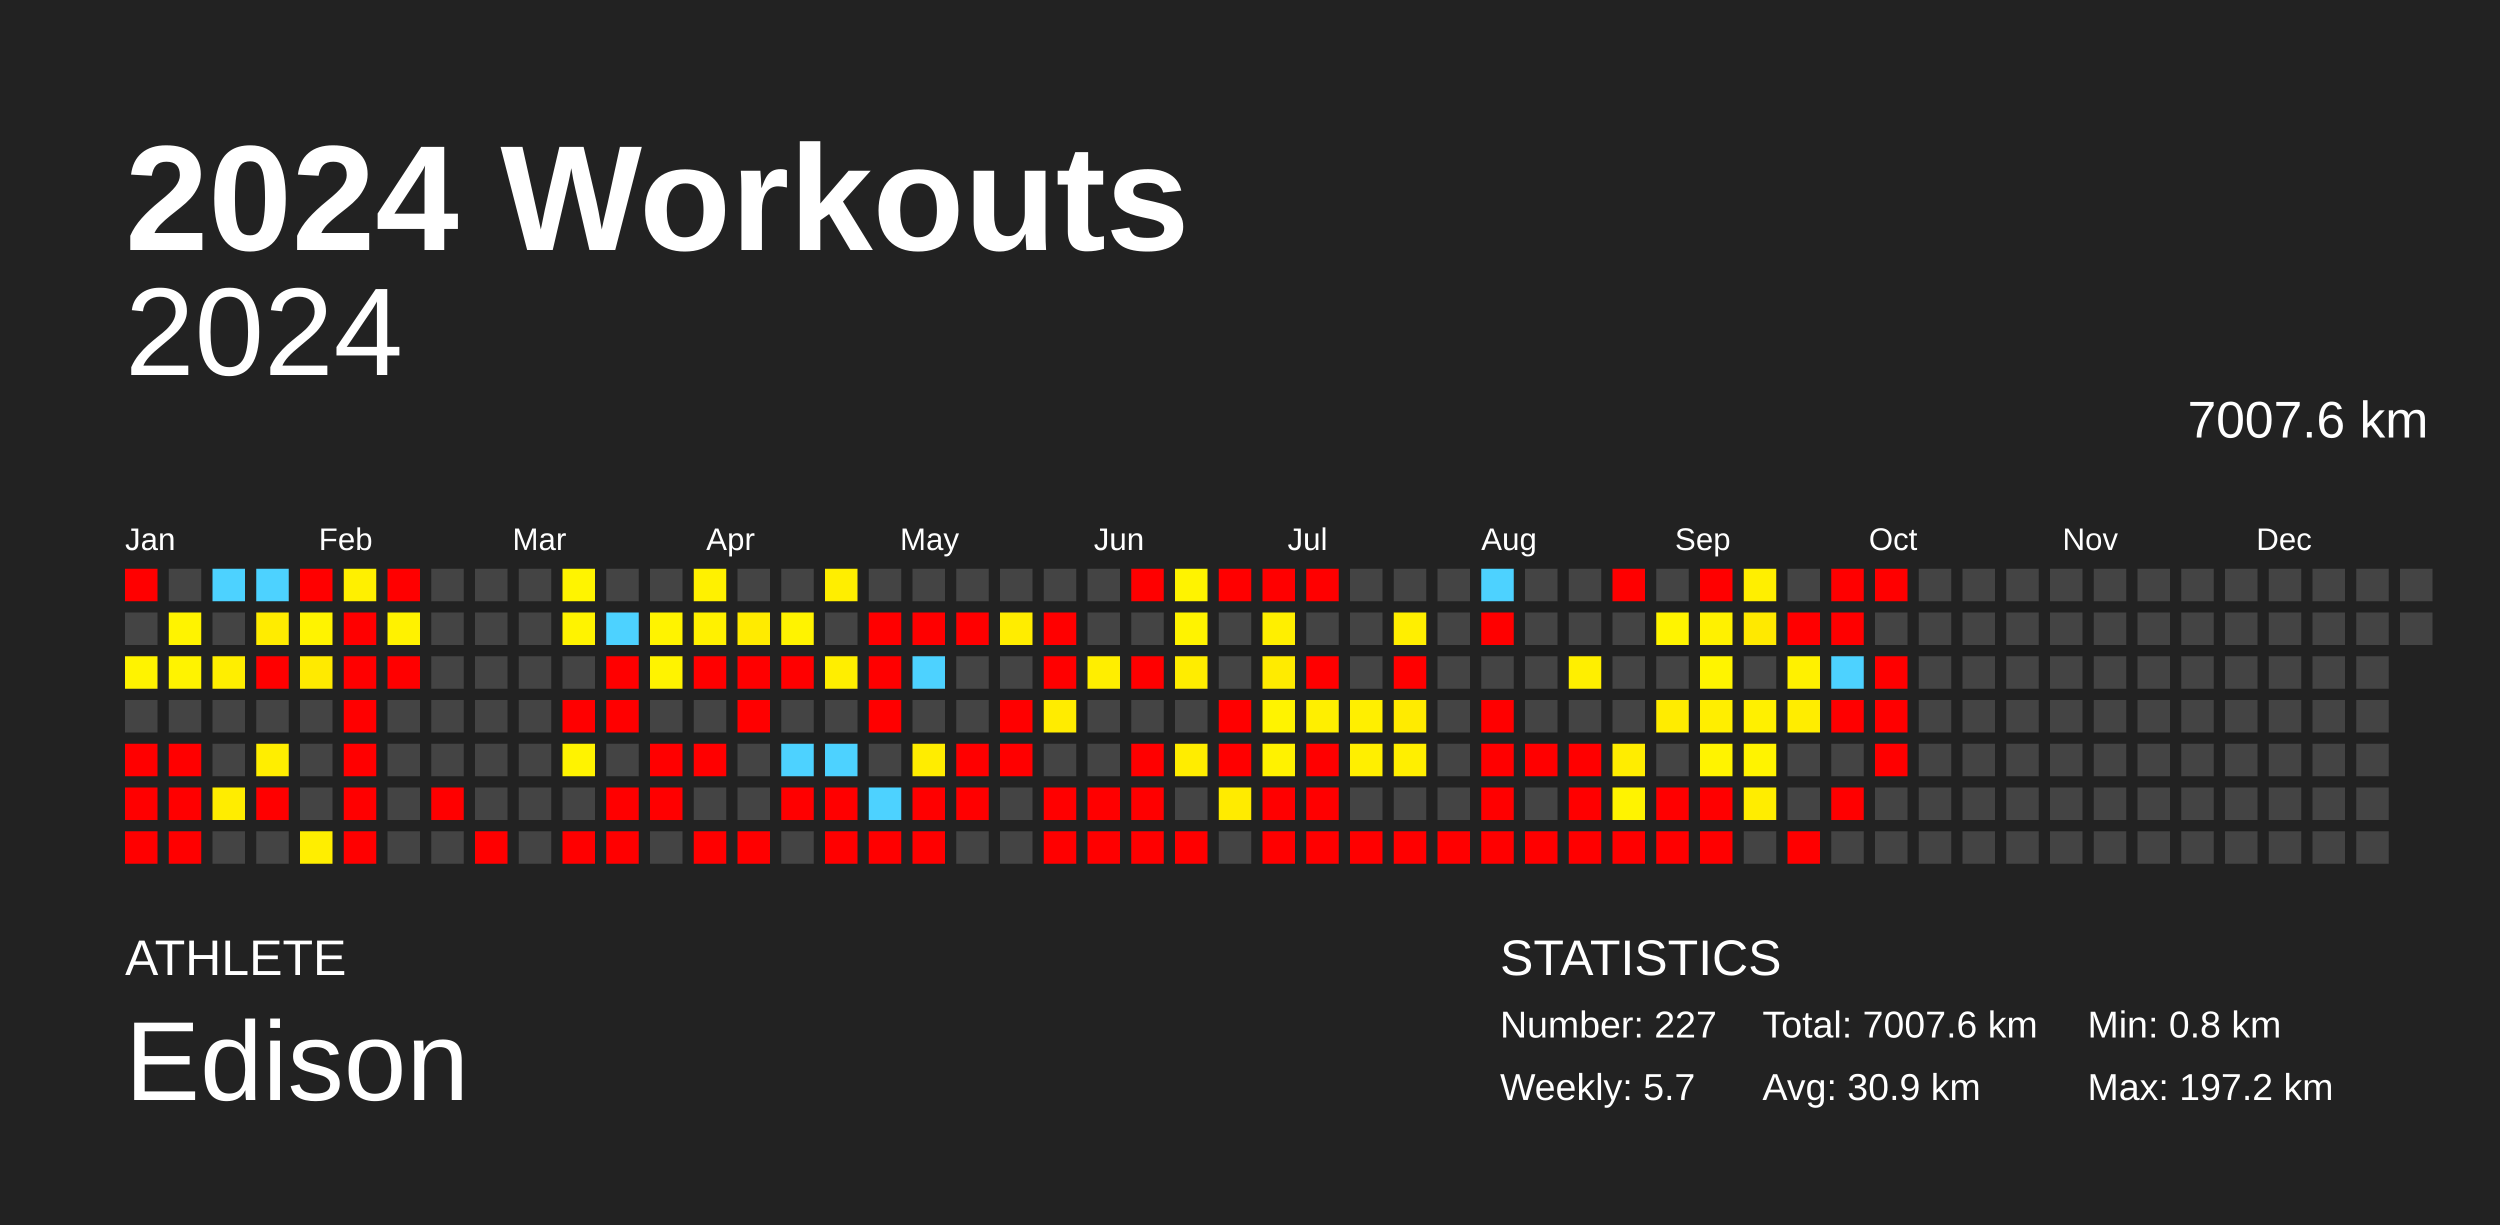
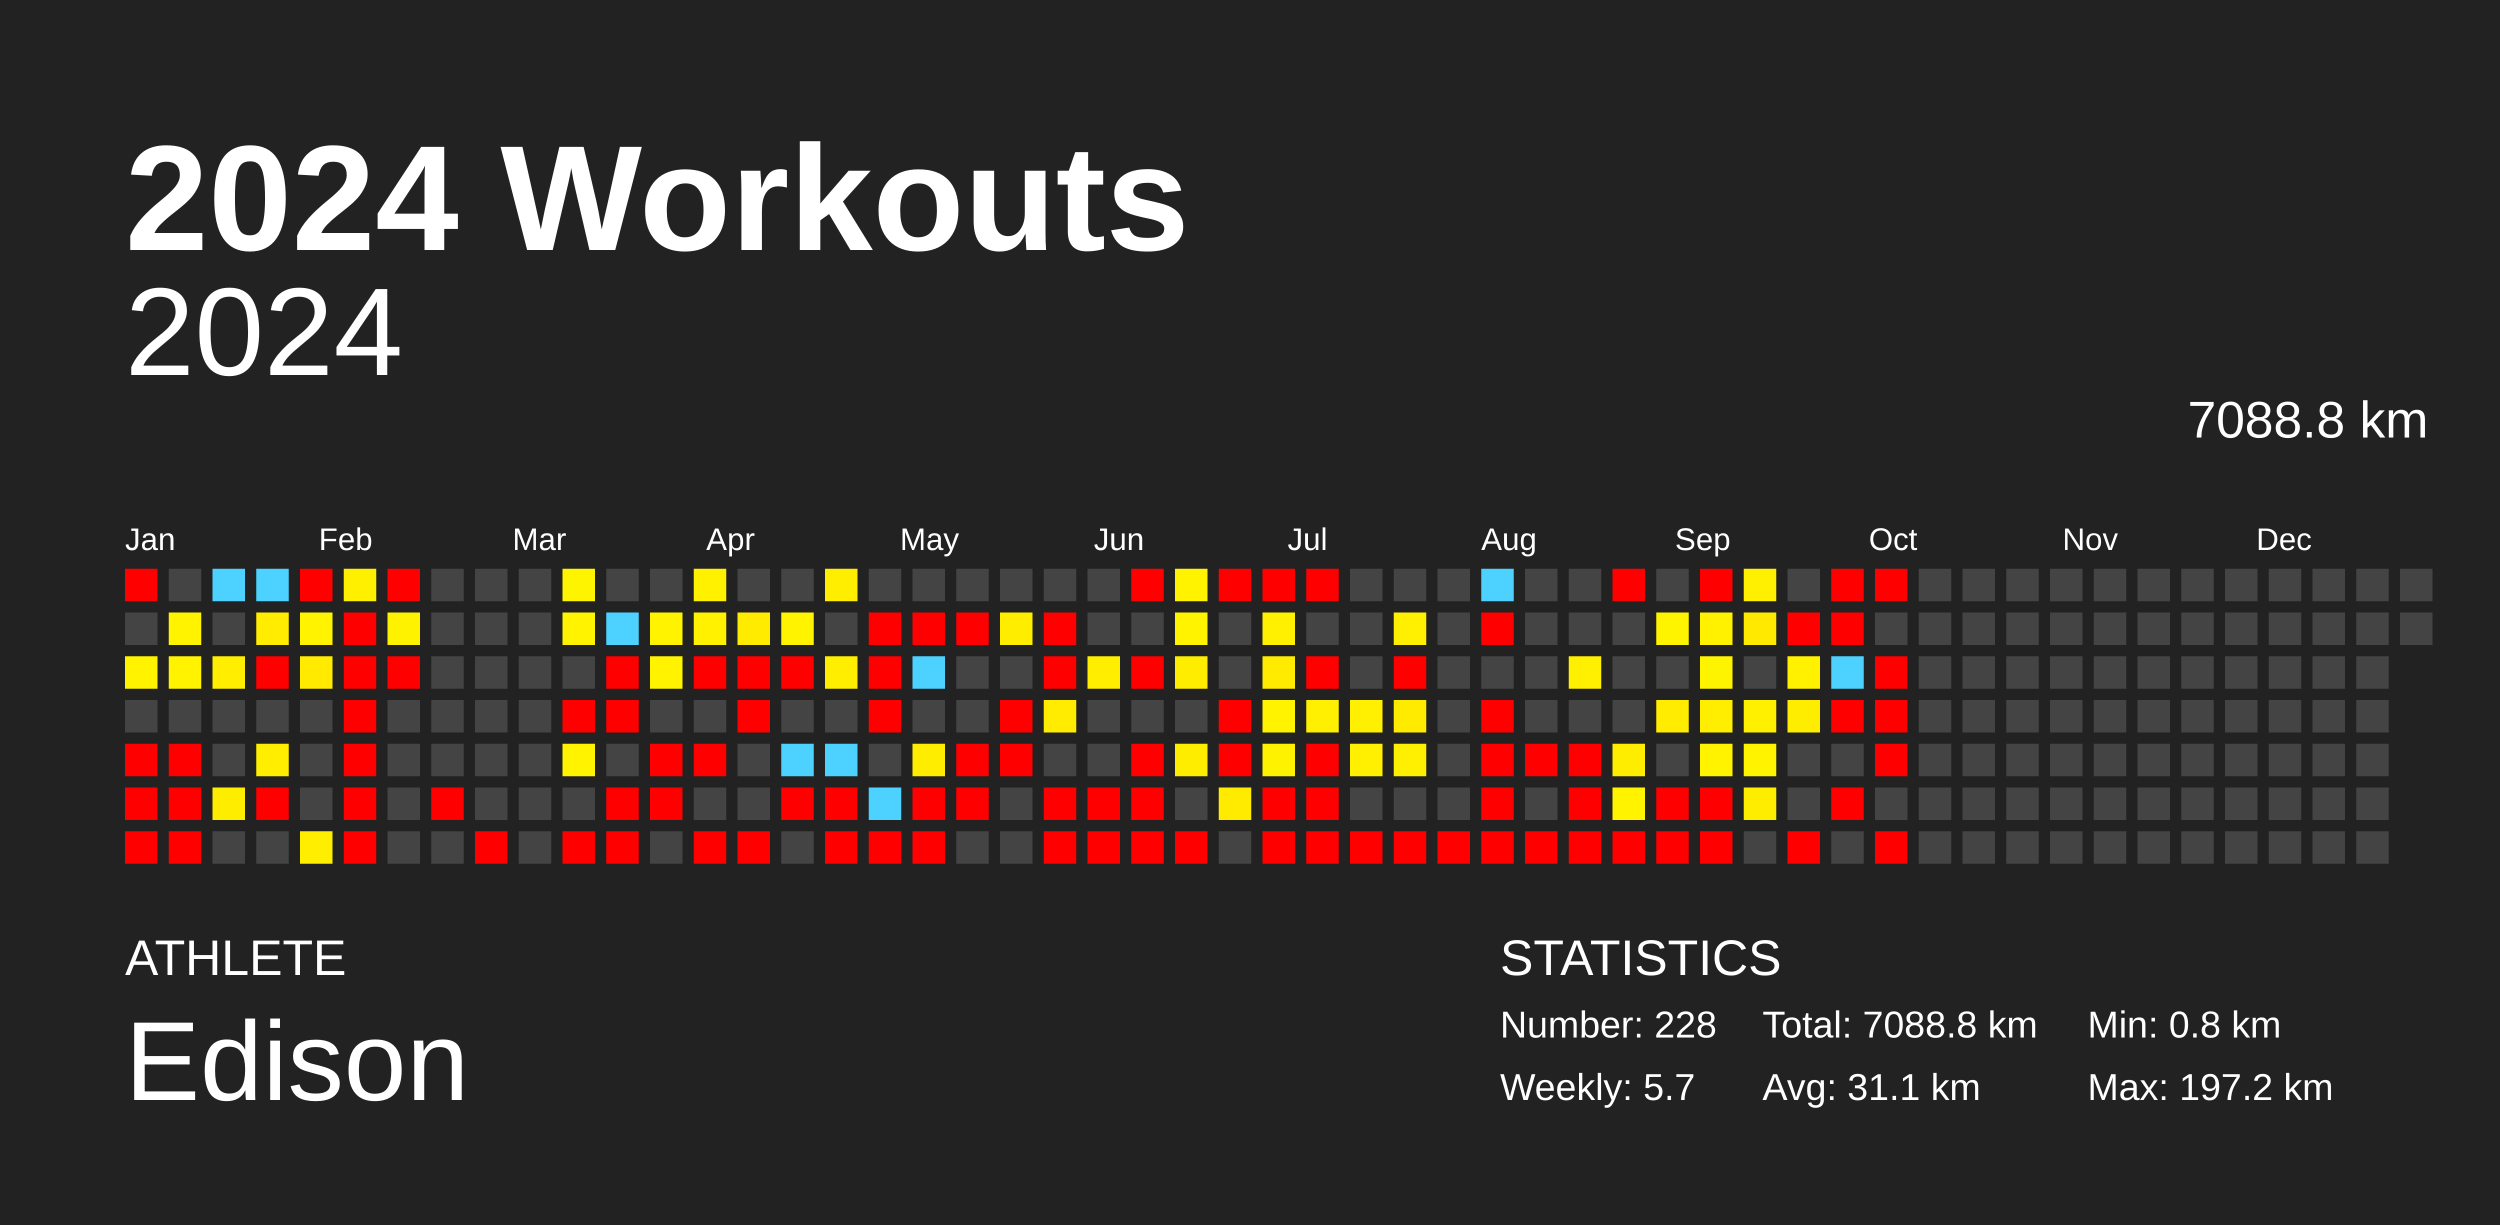
<svg xmlns="http://www.w3.org/2000/svg" baseProfile="full" height="98mm" version="1.1" viewBox="0,0,200,98" width="200mm">
  <defs />
  <rect fill="#222222" height="98" width="200" x="0" y="0" />
  <text fill="#FFFFFF" style="font-size:12px; font-family:Arial; font-weight:bold;" x="10" y="20">2024 Workouts</text>
  <text fill="#FFFFFF" style="font-size:4px; font-family:Arial" x="10" y="78">ATHLETE</text>
  <text fill="#FFFFFF" style="font-size:9px; font-family:Arial" x="10" y="88">Edison</text>
  <text fill="#FFFFFF" style="font-size:4px; font-family:Arial" x="120" y="78">STATISTICS</text>
-   <text fill="#FFFFFF" style="font-size:3px; font-family:Arial" x="120" y="83">Number: 227</text>
+   <text fill="#FFFFFF" style="font-size:3px; font-family:Arial" x="120" y="83">Number: 228</text>
  <text fill="#FFFFFF" style="font-size:3px; font-family:Arial" x="120" y="88">Weekly: 5.7</text>
-   <text fill="#FFFFFF" style="font-size:3px; font-family:Arial" x="141" y="83">Total: 7007.6 km</text>
-   <text fill="#FFFFFF" style="font-size:3px; font-family:Arial" x="141" y="88">Avg: 30.9 km</text>
+   <text fill="#FFFFFF" style="font-size:3px; font-family:Arial" x="141" y="83">Total: 7088.8 km</text>
+   <text fill="#FFFFFF" style="font-size:3px; font-family:Arial" x="141" y="88">Avg: 31.1 km</text>
  <text fill="#FFFFFF" style="font-size:3px; font-family:Arial" x="167" y="83">Min: 0.8 km</text>
  <text fill="#FFFFFF" style="font-size:3px; font-family:Arial" x="167" y="88">Max: 197.2 km</text>
  <text alignment-baseline="hanging" fill="#FFFFFF" style="font-size:10.0px; font-family:Arial;" x="10" y="30">2024</text>
-   <text alignment-baseline="hanging" fill="#FFFFFF" style="font-size:4.125px; font-family:Arial;" x="175" y="35">7007.6 km</text>
+   <text alignment-baseline="hanging" fill="#FFFFFF" style="font-size:4.125px; font-family:Arial;" x="175" y="35">7088.8 km</text>
  <text fill="#FFFFFF" style="font-size:2.5px; font-family:Arial" x="10.0" y="44">Jan</text>
  <text fill="#FFFFFF" style="font-size:2.5px; font-family:Arial" x="25.5" y="44">Feb</text>
  <text fill="#FFFFFF" style="font-size:2.5px; font-family:Arial" x="41.0" y="44">Mar</text>
  <text fill="#FFFFFF" style="font-size:2.5px; font-family:Arial" x="56.5" y="44">Apr</text>
  <text fill="#FFFFFF" style="font-size:2.5px; font-family:Arial" x="72.0" y="44">May</text>
  <text fill="#FFFFFF" style="font-size:2.5px; font-family:Arial" x="87.5" y="44">Jun</text>
  <text fill="#FFFFFF" style="font-size:2.5px; font-family:Arial" x="103.0" y="44">Jul</text>
  <text fill="#FFFFFF" style="font-size:2.5px; font-family:Arial" x="118.5" y="44">Aug</text>
  <text fill="#FFFFFF" style="font-size:2.5px; font-family:Arial" x="134.0" y="44">Sep</text>
  <text fill="#FFFFFF" style="font-size:2.5px; font-family:Arial" x="149.5" y="44">Oct</text>
  <text fill="#FFFFFF" style="font-size:2.5px; font-family:Arial" x="165.0" y="44">Nov</text>
  <text fill="#FFFFFF" style="font-size:2.5px; font-family:Arial" x="180.5" y="44">Dec</text>
  <rect fill="red" height="2.6" width="2.6" x="10.0" y="45.5" />
  <rect fill="#444444" height="2.6" width="2.6" x="10.0" y="49.0" />
  <rect fill="#fff300" height="2.6" width="2.6" x="10.0" y="52.5" />
  <rect fill="#444444" height="2.6" width="2.6" x="10.0" y="56.0" />
  <rect fill="red" height="2.6" width="2.6" x="10.0" y="59.5" />
  <rect fill="red" height="2.6" width="2.6" x="10.0" y="63.0" />
  <rect fill="red" height="2.6" width="2.6" x="10.0" y="66.5" />
  <rect fill="#444444" height="2.6" width="2.6" x="13.5" y="45.5" />
  <rect fill="#fff300" height="2.6" width="2.6" x="13.5" y="49.0" />
  <rect fill="#fff300" height="2.6" width="2.6" x="13.5" y="52.5" />
  <rect fill="#444444" height="2.6" width="2.6" x="13.5" y="56.0" />
  <rect fill="red" height="2.6" width="2.6" x="13.5" y="59.5" />
  <rect fill="red" height="2.6" width="2.6" x="13.5" y="63.0" />
  <rect fill="red" height="2.6" width="2.6" x="13.5" y="66.5" />
  <rect fill="#4dd2ff" height="2.6" width="2.6" x="17.0" y="45.5" />
  <rect fill="#444444" height="2.6" width="2.6" x="17.0" y="49.0" />
  <rect fill="#ffee00" height="2.6" width="2.6" x="17.0" y="52.5" />
  <rect fill="#444444" height="2.6" width="2.6" x="17.0" y="56.0" />
  <rect fill="#444444" height="2.6" width="2.6" x="17.0" y="59.5" />
  <rect fill="#ffed00" height="2.6" width="2.6" x="17.0" y="63.0" />
  <rect fill="#444444" height="2.6" width="2.6" x="17.0" y="66.5" />
  <rect fill="#4dd2ff" height="2.6" width="2.6" x="20.5" y="45.5" />
  <rect fill="#ffec00" height="2.6" width="2.6" x="20.5" y="49.0" />
  <rect fill="red" height="2.6" width="2.6" x="20.5" y="52.5" />
  <rect fill="#444444" height="2.6" width="2.6" x="20.5" y="56.0" />
  <rect fill="#ffee00" height="2.6" width="2.6" x="20.5" y="59.5" />
  <rect fill="red" height="2.6" width="2.6" x="20.5" y="63.0" />
  <rect fill="#444444" height="2.6" width="2.6" x="20.5" y="66.5" />
  <rect fill="red" height="2.6" width="2.6" x="24.0" y="45.5" />
  <rect fill="#fff300" height="2.6" width="2.6" x="24.0" y="49.0" />
  <rect fill="#ffea00" height="2.6" width="2.6" x="24.0" y="52.5" />
  <rect fill="#444444" height="2.6" width="2.6" x="24.0" y="56.0" />
  <rect fill="#444444" height="2.6" width="2.6" x="24.0" y="59.5" />
  <rect fill="#444444" height="2.6" width="2.6" x="24.0" y="63.0" />
  <rect fill="#ffee00" height="2.6" width="2.6" x="24.0" y="66.5" />
  <rect fill="#fff000" height="2.6" width="2.6" x="27.5" y="45.5" />
  <rect fill="red" height="2.6" width="2.6" x="27.5" y="49.0" />
  <rect fill="red" height="2.6" width="2.6" x="27.5" y="52.5" />
  <rect fill="red" height="2.6" width="2.6" x="27.5" y="56.0" />
  <rect fill="red" height="2.6" width="2.6" x="27.5" y="59.5" />
  <rect fill="red" height="2.6" width="2.6" x="27.5" y="63.0" />
  <rect fill="red" height="2.6" width="2.6" x="27.5" y="66.5" />
  <rect fill="red" height="2.6" width="2.6" x="31.0" y="45.5" />
  <rect fill="#fff200" height="2.6" width="2.6" x="31.0" y="49.0" />
  <rect fill="red" height="2.6" width="2.6" x="31.0" y="52.5" />
  <rect fill="#444444" height="2.6" width="2.6" x="31.0" y="56.0" />
  <rect fill="#444444" height="2.6" width="2.6" x="31.0" y="59.5" />
  <rect fill="#444444" height="2.6" width="2.6" x="31.0" y="63.0" />
  <rect fill="#444444" height="2.6" width="2.6" x="31.0" y="66.5" />
  <rect fill="#444444" height="2.6" width="2.6" x="34.5" y="45.5" />
  <rect fill="#444444" height="2.6" width="2.6" x="34.5" y="49.0" />
  <rect fill="#444444" height="2.6" width="2.6" x="34.5" y="52.5" />
  <rect fill="#444444" height="2.6" width="2.6" x="34.5" y="56.0" />
  <rect fill="#444444" height="2.6" width="2.6" x="34.5" y="59.5" />
  <rect fill="red" height="2.6" width="2.6" x="34.5" y="63.0" />
  <rect fill="#444444" height="2.6" width="2.6" x="34.5" y="66.5" />
  <rect fill="#444444" height="2.6" width="2.6" x="38.0" y="45.5" />
  <rect fill="#444444" height="2.6" width="2.6" x="38.0" y="49.0" />
  <rect fill="#444444" height="2.6" width="2.6" x="38.0" y="52.5" />
  <rect fill="#444444" height="2.6" width="2.6" x="38.0" y="56.0" />
  <rect fill="#444444" height="2.6" width="2.6" x="38.0" y="59.5" />
  <rect fill="#444444" height="2.6" width="2.6" x="38.0" y="63.0" />
  <rect fill="red" height="2.6" width="2.6" x="38.0" y="66.5" />
  <rect fill="#444444" height="2.6" width="2.6" x="41.5" y="45.5" />
  <rect fill="#444444" height="2.6" width="2.6" x="41.5" y="49.0" />
  <rect fill="#444444" height="2.6" width="2.6" x="41.5" y="52.5" />
  <rect fill="#444444" height="2.6" width="2.6" x="41.5" y="56.0" />
  <rect fill="#444444" height="2.6" width="2.6" x="41.5" y="59.5" />
  <rect fill="#444444" height="2.6" width="2.6" x="41.5" y="63.0" />
  <rect fill="#444444" height="2.6" width="2.6" x="41.5" y="66.5" />
  <rect fill="#fff400" height="2.6" width="2.6" x="45.0" y="45.5" />
  <rect fill="#fff300" height="2.6" width="2.6" x="45.0" y="49.0" />
  <rect fill="#444444" height="2.6" width="2.6" x="45.0" y="52.5" />
  <rect fill="red" height="2.6" width="2.6" x="45.0" y="56.0" />
  <rect fill="#fff300" height="2.6" width="2.6" x="45.0" y="59.5" />
  <rect fill="#444444" height="2.6" width="2.6" x="45.0" y="63.0" />
  <rect fill="red" height="2.6" width="2.6" x="45.0" y="66.5" />
  <rect fill="#444444" height="2.6" width="2.6" x="48.5" y="45.5" />
  <rect fill="#4dd2ff" height="2.6" width="2.6" x="48.5" y="49.0" />
  <rect fill="red" height="2.6" width="2.6" x="48.5" y="52.5" />
  <rect fill="red" height="2.6" width="2.6" x="48.5" y="56.0" />
  <rect fill="#444444" height="2.6" width="2.6" x="48.5" y="59.5" />
  <rect fill="red" height="2.6" width="2.6" x="48.5" y="63.0" />
  <rect fill="red" height="2.6" width="2.6" x="48.5" y="66.5" />
  <rect fill="#444444" height="2.6" width="2.6" x="52.0" y="45.5" />
  <rect fill="#fff300" height="2.6" width="2.6" x="52.0" y="49.0" />
  <rect fill="#fff300" height="2.6" width="2.6" x="52.0" y="52.5" />
  <rect fill="#444444" height="2.6" width="2.6" x="52.0" y="56.0" />
  <rect fill="red" height="2.6" width="2.6" x="52.0" y="59.5" />
  <rect fill="red" height="2.6" width="2.6" x="52.0" y="63.0" />
  <rect fill="#444444" height="2.6" width="2.6" x="52.0" y="66.5" />
  <rect fill="#fff100" height="2.6" width="2.6" x="55.5" y="45.5" />
  <rect fill="#fff100" height="2.6" width="2.6" x="55.5" y="49.0" />
  <rect fill="red" height="2.6" width="2.6" x="55.5" y="52.5" />
  <rect fill="#444444" height="2.6" width="2.6" x="55.5" y="56.0" />
  <rect fill="red" height="2.6" width="2.6" x="55.5" y="59.5" />
  <rect fill="#444444" height="2.6" width="2.6" x="55.5" y="63.0" />
  <rect fill="red" height="2.6" width="2.6" x="55.5" y="66.5" />
  <rect fill="#444444" height="2.6" width="2.6" x="59.0" y="45.5" />
  <rect fill="#ffeb00" height="2.6" width="2.6" x="59.0" y="49.0" />
  <rect fill="red" height="2.6" width="2.6" x="59.0" y="52.5" />
  <rect fill="red" height="2.6" width="2.6" x="59.0" y="56.0" />
  <rect fill="#444444" height="2.6" width="2.6" x="59.0" y="59.5" />
  <rect fill="#444444" height="2.6" width="2.6" x="59.0" y="63.0" />
  <rect fill="red" height="2.6" width="2.6" x="59.0" y="66.5" />
  <rect fill="#444444" height="2.6" width="2.6" x="62.5" y="45.5" />
  <rect fill="#fff300" height="2.6" width="2.6" x="62.5" y="49.0" />
  <rect fill="red" height="2.6" width="2.6" x="62.5" y="52.5" />
  <rect fill="#444444" height="2.6" width="2.6" x="62.5" y="56.0" />
  <rect fill="#4dd2ff" height="2.6" width="2.6" x="62.5" y="59.5" />
  <rect fill="red" height="2.6" width="2.6" x="62.5" y="63.0" />
  <rect fill="#444444" height="2.6" width="2.6" x="62.5" y="66.5" />
  <rect fill="#ffee00" height="2.6" width="2.6" x="66.0" y="45.5" />
  <rect fill="#444444" height="2.6" width="2.6" x="66.0" y="49.0" />
  <rect fill="#ffee00" height="2.6" width="2.6" x="66.0" y="52.5" />
  <rect fill="#444444" height="2.6" width="2.6" x="66.0" y="56.0" />
  <rect fill="#4dd2ff" height="2.6" width="2.6" x="66.0" y="59.5" />
  <rect fill="red" height="2.6" width="2.6" x="66.0" y="63.0" />
  <rect fill="red" height="2.6" width="2.6" x="66.0" y="66.5" />
  <rect fill="#444444" height="2.6" width="2.6" x="69.5" y="45.5" />
  <rect fill="red" height="2.6" width="2.6" x="69.5" y="49.0" />
  <rect fill="red" height="2.6" width="2.6" x="69.5" y="52.5" />
  <rect fill="red" height="2.6" width="2.6" x="69.5" y="56.0" />
  <rect fill="#444444" height="2.6" width="2.6" x="69.5" y="59.5" />
  <rect fill="#4dd2ff" height="2.6" width="2.6" x="69.5" y="63.0" />
  <rect fill="red" height="2.6" width="2.6" x="69.5" y="66.5" />
  <rect fill="#444444" height="2.6" width="2.6" x="73.0" y="45.5" />
  <rect fill="red" height="2.6" width="2.6" x="73.0" y="49.0" />
  <rect fill="#4dd2ff" height="2.6" width="2.6" x="73.0" y="52.5" />
  <rect fill="#444444" height="2.6" width="2.6" x="73.0" y="56.0" />
  <rect fill="#ffed00" height="2.6" width="2.6" x="73.0" y="59.5" />
  <rect fill="red" height="2.6" width="2.6" x="73.0" y="63.0" />
  <rect fill="red" height="2.6" width="2.6" x="73.0" y="66.5" />
  <rect fill="#444444" height="2.6" width="2.6" x="76.5" y="45.5" />
  <rect fill="red" height="2.6" width="2.6" x="76.5" y="49.0" />
  <rect fill="#444444" height="2.6" width="2.6" x="76.5" y="52.5" />
  <rect fill="#444444" height="2.6" width="2.6" x="76.5" y="56.0" />
  <rect fill="red" height="2.6" width="2.6" x="76.5" y="59.5" />
  <rect fill="red" height="2.6" width="2.6" x="76.5" y="63.0" />
  <rect fill="#444444" height="2.6" width="2.6" x="76.5" y="66.5" />
  <rect fill="#444444" height="2.6" width="2.6" x="80.0" y="45.5" />
  <rect fill="#ffed00" height="2.6" width="2.6" x="80.0" y="49.0" />
  <rect fill="#444444" height="2.6" width="2.6" x="80.0" y="52.5" />
  <rect fill="red" height="2.6" width="2.6" x="80.0" y="56.0" />
  <rect fill="red" height="2.6" width="2.6" x="80.0" y="59.5" />
  <rect fill="#444444" height="2.6" width="2.6" x="80.0" y="63.0" />
  <rect fill="#444444" height="2.6" width="2.6" x="80.0" y="66.5" />
  <rect fill="#444444" height="2.6" width="2.6" x="83.5" y="45.5" />
  <rect fill="red" height="2.6" width="2.6" x="83.5" y="49.0" />
  <rect fill="red" height="2.6" width="2.6" x="83.5" y="52.5" />
  <rect fill="#ffec00" height="2.6" width="2.6" x="83.5" y="56.0" />
  <rect fill="#444444" height="2.6" width="2.6" x="83.5" y="59.5" />
  <rect fill="red" height="2.6" width="2.6" x="83.5" y="63.0" />
  <rect fill="red" height="2.6" width="2.6" x="83.5" y="66.5" />
  <rect fill="#444444" height="2.6" width="2.6" x="87.0" y="45.5" />
  <rect fill="#444444" height="2.6" width="2.6" x="87.0" y="49.0" />
  <rect fill="#ffee00" height="2.6" width="2.6" x="87.0" y="52.5" />
  <rect fill="#444444" height="2.6" width="2.6" x="87.0" y="56.0" />
  <rect fill="#444444" height="2.6" width="2.6" x="87.0" y="59.5" />
  <rect fill="red" height="2.6" width="2.6" x="87.0" y="63.0" />
  <rect fill="red" height="2.6" width="2.6" x="87.0" y="66.5" />
  <rect fill="red" height="2.6" width="2.6" x="90.5" y="45.5" />
  <rect fill="#444444" height="2.6" width="2.6" x="90.5" y="49.0" />
  <rect fill="red" height="2.6" width="2.6" x="90.5" y="52.5" />
  <rect fill="#444444" height="2.6" width="2.6" x="90.5" y="56.0" />
  <rect fill="red" height="2.6" width="2.6" x="90.5" y="59.5" />
  <rect fill="red" height="2.6" width="2.6" x="90.5" y="63.0" />
  <rect fill="red" height="2.6" width="2.6" x="90.5" y="66.5" />
  <rect fill="#fff300" height="2.6" width="2.6" x="94.0" y="45.5" />
  <rect fill="#fff300" height="2.6" width="2.6" x="94.0" y="49.0" />
  <rect fill="#ffed00" height="2.6" width="2.6" x="94.0" y="52.5" />
  <rect fill="#444444" height="2.6" width="2.6" x="94.0" y="56.0" />
  <rect fill="#ffed00" height="2.6" width="2.6" x="94.0" y="59.5" />
  <rect fill="#444444" height="2.6" width="2.6" x="94.0" y="63.0" />
  <rect fill="red" height="2.6" width="2.6" x="94.0" y="66.5" />
  <rect fill="red" height="2.6" width="2.6" x="97.5" y="45.5" />
  <rect fill="#444444" height="2.6" width="2.6" x="97.5" y="49.0" />
  <rect fill="#444444" height="2.6" width="2.6" x="97.5" y="52.5" />
  <rect fill="red" height="2.6" width="2.6" x="97.5" y="56.0" />
  <rect fill="red" height="2.6" width="2.6" x="97.5" y="59.5" />
  <rect fill="#ffeb00" height="2.6" width="2.6" x="97.5" y="63.0" />
  <rect fill="#444444" height="2.6" width="2.6" x="97.5" y="66.5" />
  <rect fill="red" height="2.6" width="2.6" x="101.0" y="45.5" />
  <rect fill="#ffef00" height="2.6" width="2.6" x="101.0" y="49.0" />
  <rect fill="#ffeb00" height="2.6" width="2.6" x="101.0" y="52.5" />
  <rect fill="#fff300" height="2.6" width="2.6" x="101.0" y="56.0" />
  <rect fill="#fff200" height="2.6" width="2.6" x="101.0" y="59.5" />
  <rect fill="red" height="2.6" width="2.6" x="101.0" y="63.0" />
  <rect fill="red" height="2.6" width="2.6" x="101.0" y="66.5" />
  <rect fill="red" height="2.6" width="2.6" x="104.5" y="45.5" />
  <rect fill="#444444" height="2.6" width="2.6" x="104.5" y="49.0" />
  <rect fill="red" height="2.6" width="2.6" x="104.5" y="52.5" />
  <rect fill="#ffef00" height="2.6" width="2.6" x="104.5" y="56.0" />
  <rect fill="red" height="2.6" width="2.6" x="104.5" y="59.5" />
  <rect fill="red" height="2.6" width="2.6" x="104.5" y="63.0" />
  <rect fill="red" height="2.6" width="2.6" x="104.5" y="66.5" />
  <rect fill="#444444" height="2.6" width="2.6" x="108.0" y="45.5" />
  <rect fill="#444444" height="2.6" width="2.6" x="108.0" y="49.0" />
  <rect fill="#444444" height="2.6" width="2.6" x="108.0" y="52.5" />
  <rect fill="#ffef00" height="2.6" width="2.6" x="108.0" y="56.0" />
  <rect fill="#ffef00" height="2.6" width="2.6" x="108.0" y="59.5" />
  <rect fill="#444444" height="2.6" width="2.6" x="108.0" y="63.0" />
  <rect fill="red" height="2.6" width="2.6" x="108.0" y="66.5" />
  <rect fill="#444444" height="2.6" width="2.6" x="111.5" y="45.5" />
  <rect fill="#ffef00" height="2.6" width="2.6" x="111.5" y="49.0" />
  <rect fill="red" height="2.6" width="2.6" x="111.5" y="52.5" />
  <rect fill="#ffeb00" height="2.6" width="2.6" x="111.5" y="56.0" />
  <rect fill="#ffef00" height="2.6" width="2.6" x="111.5" y="59.5" />
  <rect fill="#444444" height="2.6" width="2.6" x="111.5" y="63.0" />
  <rect fill="red" height="2.6" width="2.6" x="111.5" y="66.5" />
  <rect fill="#444444" height="2.6" width="2.6" x="115.0" y="45.5" />
  <rect fill="#444444" height="2.6" width="2.6" x="115.0" y="49.0" />
  <rect fill="#444444" height="2.6" width="2.6" x="115.0" y="52.5" />
  <rect fill="#444444" height="2.6" width="2.6" x="115.0" y="56.0" />
  <rect fill="#444444" height="2.6" width="2.6" x="115.0" y="59.5" />
  <rect fill="#444444" height="2.6" width="2.6" x="115.0" y="63.0" />
  <rect fill="red" height="2.6" width="2.6" x="115.0" y="66.5" />
  <rect fill="#4dd2ff" height="2.6" width="2.6" x="118.5" y="45.5" />
  <rect fill="red" height="2.6" width="2.6" x="118.5" y="49.0" />
  <rect fill="#444444" height="2.6" width="2.6" x="118.5" y="52.5" />
  <rect fill="red" height="2.6" width="2.6" x="118.5" y="56.0" />
  <rect fill="red" height="2.6" width="2.6" x="118.5" y="59.5" />
  <rect fill="red" height="2.6" width="2.6" x="118.5" y="63.0" />
  <rect fill="red" height="2.6" width="2.6" x="118.5" y="66.5" />
  <rect fill="#444444" height="2.6" width="2.6" x="122.0" y="45.5" />
  <rect fill="#444444" height="2.6" width="2.6" x="122.0" y="49.0" />
  <rect fill="#444444" height="2.6" width="2.6" x="122.0" y="52.5" />
  <rect fill="#444444" height="2.6" width="2.6" x="122.0" y="56.0" />
  <rect fill="red" height="2.6" width="2.6" x="122.0" y="59.5" />
  <rect fill="#444444" height="2.6" width="2.6" x="122.0" y="63.0" />
  <rect fill="red" height="2.6" width="2.6" x="122.0" y="66.5" />
  <rect fill="#444444" height="2.6" width="2.6" x="125.5" y="45.5" />
  <rect fill="#444444" height="2.6" width="2.6" x="125.5" y="49.0" />
  <rect fill="#ffef00" height="2.6" width="2.6" x="125.5" y="52.5" />
  <rect fill="#444444" height="2.6" width="2.6" x="125.5" y="56.0" />
  <rect fill="red" height="2.6" width="2.6" x="125.5" y="59.5" />
  <rect fill="red" height="2.6" width="2.6" x="125.5" y="63.0" />
  <rect fill="red" height="2.6" width="2.6" x="125.5" y="66.5" />
  <rect fill="red" height="2.6" width="2.6" x="129.0" y="45.5" />
  <rect fill="#444444" height="2.6" width="2.6" x="129.0" y="49.0" />
  <rect fill="#444444" height="2.6" width="2.6" x="129.0" y="52.5" />
  <rect fill="#444444" height="2.6" width="2.6" x="129.0" y="56.0" />
  <rect fill="#ffed00" height="2.6" width="2.6" x="129.0" y="59.5" />
  <rect fill="#fff300" height="2.6" width="2.6" x="129.0" y="63.0" />
  <rect fill="red" height="2.6" width="2.6" x="129.0" y="66.5" />
  <rect fill="#444444" height="2.6" width="2.6" x="132.5" y="45.5" />
  <rect fill="#fff400" height="2.6" width="2.6" x="132.5" y="49.0" />
  <rect fill="#444444" height="2.6" width="2.6" x="132.5" y="52.5" />
  <rect fill="#ffec00" height="2.6" width="2.6" x="132.5" y="56.0" />
  <rect fill="#444444" height="2.6" width="2.6" x="132.5" y="59.5" />
  <rect fill="red" height="2.6" width="2.6" x="132.5" y="63.0" />
  <rect fill="red" height="2.6" width="2.6" x="132.5" y="66.5" />
  <rect fill="red" height="2.6" width="2.6" x="136.0" y="45.5" />
  <rect fill="#fff100" height="2.6" width="2.6" x="136.0" y="49.0" />
  <rect fill="#fff400" height="2.6" width="2.6" x="136.0" y="52.5" />
  <rect fill="#ffee00" height="2.6" width="2.6" x="136.0" y="56.0" />
  <rect fill="#fff300" height="2.6" width="2.6" x="136.0" y="59.5" />
  <rect fill="red" height="2.6" width="2.6" x="136.0" y="63.0" />
  <rect fill="red" height="2.6" width="2.6" x="136.0" y="66.5" />
  <rect fill="#ffef00" height="2.6" width="2.6" x="139.5" y="45.5" />
  <rect fill="#ffe900" height="2.6" width="2.6" x="139.5" y="49.0" />
  <rect fill="#444444" height="2.6" width="2.6" x="139.5" y="52.5" />
  <rect fill="#fff000" height="2.6" width="2.6" x="139.5" y="56.0" />
  <rect fill="#fff300" height="2.6" width="2.6" x="139.5" y="59.5" />
  <rect fill="#ffed00" height="2.6" width="2.6" x="139.5" y="63.0" />
  <rect fill="#444444" height="2.6" width="2.6" x="139.5" y="66.5" />
  <rect fill="#444444" height="2.6" width="2.6" x="143.0" y="45.5" />
  <rect fill="red" height="2.6" width="2.6" x="143.0" y="49.0" />
  <rect fill="#fff100" height="2.6" width="2.6" x="143.0" y="52.5" />
  <rect fill="#ffed00" height="2.6" width="2.6" x="143.0" y="56.0" />
  <rect fill="#444444" height="2.6" width="2.6" x="143.0" y="59.5" />
  <rect fill="#444444" height="2.6" width="2.6" x="143.0" y="63.0" />
  <rect fill="red" height="2.6" width="2.6" x="143.0" y="66.5" />
  <rect fill="red" height="2.6" width="2.6" x="146.5" y="45.5" />
  <rect fill="red" height="2.6" width="2.6" x="146.5" y="49.0" />
  <rect fill="#4dd2ff" height="2.6" width="2.6" x="146.5" y="52.5" />
  <rect fill="red" height="2.6" width="2.6" x="146.5" y="56.0" />
  <rect fill="#444444" height="2.6" width="2.6" x="146.5" y="59.5" />
  <rect fill="red" height="2.6" width="2.6" x="146.5" y="63.0" />
  <rect fill="#444444" height="2.6" width="2.6" x="146.5" y="66.5" />
  <rect fill="red" height="2.6" width="2.6" x="150.0" y="45.5" />
  <rect fill="#444444" height="2.6" width="2.6" x="150.0" y="49.0" />
  <rect fill="red" height="2.6" width="2.6" x="150.0" y="52.5" />
  <rect fill="red" height="2.6" width="2.6" x="150.0" y="56.0" />
  <rect fill="red" height="2.6" width="2.6" x="150.0" y="59.5" />
  <rect fill="#444444" height="2.6" width="2.6" x="150.0" y="63.0" />
-   <rect fill="#444444" height="2.6" width="2.6" x="150.0" y="66.5" />
+   <rect fill="red" height="2.6" width="2.6" x="150.0" y="66.5" />
  <rect fill="#444444" height="2.6" width="2.6" x="153.5" y="45.5" />
  <rect fill="#444444" height="2.6" width="2.6" x="153.5" y="49.0" />
  <rect fill="#444444" height="2.6" width="2.6" x="153.5" y="52.5" />
  <rect fill="#444444" height="2.6" width="2.6" x="153.5" y="56.0" />
  <rect fill="#444444" height="2.6" width="2.6" x="153.5" y="59.5" />
  <rect fill="#444444" height="2.6" width="2.6" x="153.5" y="63.0" />
  <rect fill="#444444" height="2.6" width="2.6" x="153.5" y="66.5" />
  <rect fill="#444444" height="2.6" width="2.6" x="157.0" y="45.5" />
  <rect fill="#444444" height="2.6" width="2.6" x="157.0" y="49.0" />
  <rect fill="#444444" height="2.6" width="2.6" x="157.0" y="52.5" />
  <rect fill="#444444" height="2.6" width="2.6" x="157.0" y="56.0" />
  <rect fill="#444444" height="2.6" width="2.6" x="157.0" y="59.5" />
  <rect fill="#444444" height="2.6" width="2.6" x="157.0" y="63.0" />
  <rect fill="#444444" height="2.6" width="2.6" x="157.0" y="66.5" />
  <rect fill="#444444" height="2.6" width="2.6" x="160.5" y="45.5" />
  <rect fill="#444444" height="2.6" width="2.6" x="160.5" y="49.0" />
  <rect fill="#444444" height="2.6" width="2.6" x="160.5" y="52.5" />
  <rect fill="#444444" height="2.6" width="2.6" x="160.5" y="56.0" />
  <rect fill="#444444" height="2.6" width="2.6" x="160.5" y="59.5" />
  <rect fill="#444444" height="2.6" width="2.6" x="160.5" y="63.0" />
  <rect fill="#444444" height="2.6" width="2.6" x="160.5" y="66.5" />
  <rect fill="#444444" height="2.6" width="2.6" x="164.0" y="45.5" />
  <rect fill="#444444" height="2.6" width="2.6" x="164.0" y="49.0" />
  <rect fill="#444444" height="2.6" width="2.6" x="164.0" y="52.5" />
  <rect fill="#444444" height="2.6" width="2.6" x="164.0" y="56.0" />
  <rect fill="#444444" height="2.6" width="2.6" x="164.0" y="59.5" />
  <rect fill="#444444" height="2.6" width="2.6" x="164.0" y="63.0" />
  <rect fill="#444444" height="2.6" width="2.6" x="164.0" y="66.5" />
  <rect fill="#444444" height="2.6" width="2.6" x="167.5" y="45.5" />
  <rect fill="#444444" height="2.6" width="2.6" x="167.5" y="49.0" />
  <rect fill="#444444" height="2.6" width="2.6" x="167.5" y="52.5" />
  <rect fill="#444444" height="2.6" width="2.6" x="167.5" y="56.0" />
  <rect fill="#444444" height="2.6" width="2.6" x="167.5" y="59.5" />
  <rect fill="#444444" height="2.6" width="2.6" x="167.5" y="63.0" />
  <rect fill="#444444" height="2.6" width="2.6" x="167.5" y="66.5" />
  <rect fill="#444444" height="2.6" width="2.6" x="171.0" y="45.5" />
  <rect fill="#444444" height="2.6" width="2.6" x="171.0" y="49.0" />
  <rect fill="#444444" height="2.6" width="2.6" x="171.0" y="52.5" />
  <rect fill="#444444" height="2.6" width="2.6" x="171.0" y="56.0" />
  <rect fill="#444444" height="2.6" width="2.6" x="171.0" y="59.5" />
  <rect fill="#444444" height="2.6" width="2.6" x="171.0" y="63.0" />
  <rect fill="#444444" height="2.6" width="2.6" x="171.0" y="66.5" />
  <rect fill="#444444" height="2.6" width="2.6" x="174.5" y="45.5" />
  <rect fill="#444444" height="2.6" width="2.6" x="174.5" y="49.0" />
  <rect fill="#444444" height="2.6" width="2.6" x="174.5" y="52.5" />
  <rect fill="#444444" height="2.6" width="2.6" x="174.5" y="56.0" />
  <rect fill="#444444" height="2.6" width="2.6" x="174.5" y="59.5" />
  <rect fill="#444444" height="2.6" width="2.6" x="174.5" y="63.0" />
  <rect fill="#444444" height="2.6" width="2.6" x="174.5" y="66.5" />
  <rect fill="#444444" height="2.6" width="2.6" x="178.0" y="45.5" />
  <rect fill="#444444" height="2.6" width="2.6" x="178.0" y="49.0" />
  <rect fill="#444444" height="2.6" width="2.6" x="178.0" y="52.5" />
  <rect fill="#444444" height="2.6" width="2.6" x="178.0" y="56.0" />
  <rect fill="#444444" height="2.6" width="2.6" x="178.0" y="59.5" />
  <rect fill="#444444" height="2.6" width="2.6" x="178.0" y="63.0" />
  <rect fill="#444444" height="2.6" width="2.6" x="178.0" y="66.5" />
  <rect fill="#444444" height="2.6" width="2.6" x="181.5" y="45.5" />
  <rect fill="#444444" height="2.6" width="2.6" x="181.5" y="49.0" />
  <rect fill="#444444" height="2.6" width="2.6" x="181.5" y="52.5" />
  <rect fill="#444444" height="2.6" width="2.6" x="181.5" y="56.0" />
  <rect fill="#444444" height="2.6" width="2.6" x="181.5" y="59.5" />
  <rect fill="#444444" height="2.6" width="2.6" x="181.5" y="63.0" />
  <rect fill="#444444" height="2.6" width="2.6" x="181.5" y="66.5" />
  <rect fill="#444444" height="2.6" width="2.6" x="185.0" y="45.5" />
  <rect fill="#444444" height="2.6" width="2.6" x="185.0" y="49.0" />
  <rect fill="#444444" height="2.6" width="2.6" x="185.0" y="52.5" />
  <rect fill="#444444" height="2.6" width="2.6" x="185.0" y="56.0" />
  <rect fill="#444444" height="2.6" width="2.6" x="185.0" y="59.5" />
  <rect fill="#444444" height="2.6" width="2.6" x="185.0" y="63.0" />
  <rect fill="#444444" height="2.6" width="2.6" x="185.0" y="66.5" />
  <rect fill="#444444" height="2.6" width="2.6" x="188.5" y="45.5" />
  <rect fill="#444444" height="2.6" width="2.6" x="188.5" y="49.0" />
  <rect fill="#444444" height="2.6" width="2.6" x="188.5" y="52.5" />
  <rect fill="#444444" height="2.6" width="2.6" x="188.5" y="56.0" />
  <rect fill="#444444" height="2.6" width="2.6" x="188.5" y="59.5" />
  <rect fill="#444444" height="2.6" width="2.6" x="188.5" y="63.0" />
  <rect fill="#444444" height="2.6" width="2.6" x="188.5" y="66.5" />
  <rect fill="#444444" height="2.6" width="2.6" x="192.0" y="45.5" />
  <rect fill="#444444" height="2.6" width="2.6" x="192.0" y="49.0" />
</svg>
